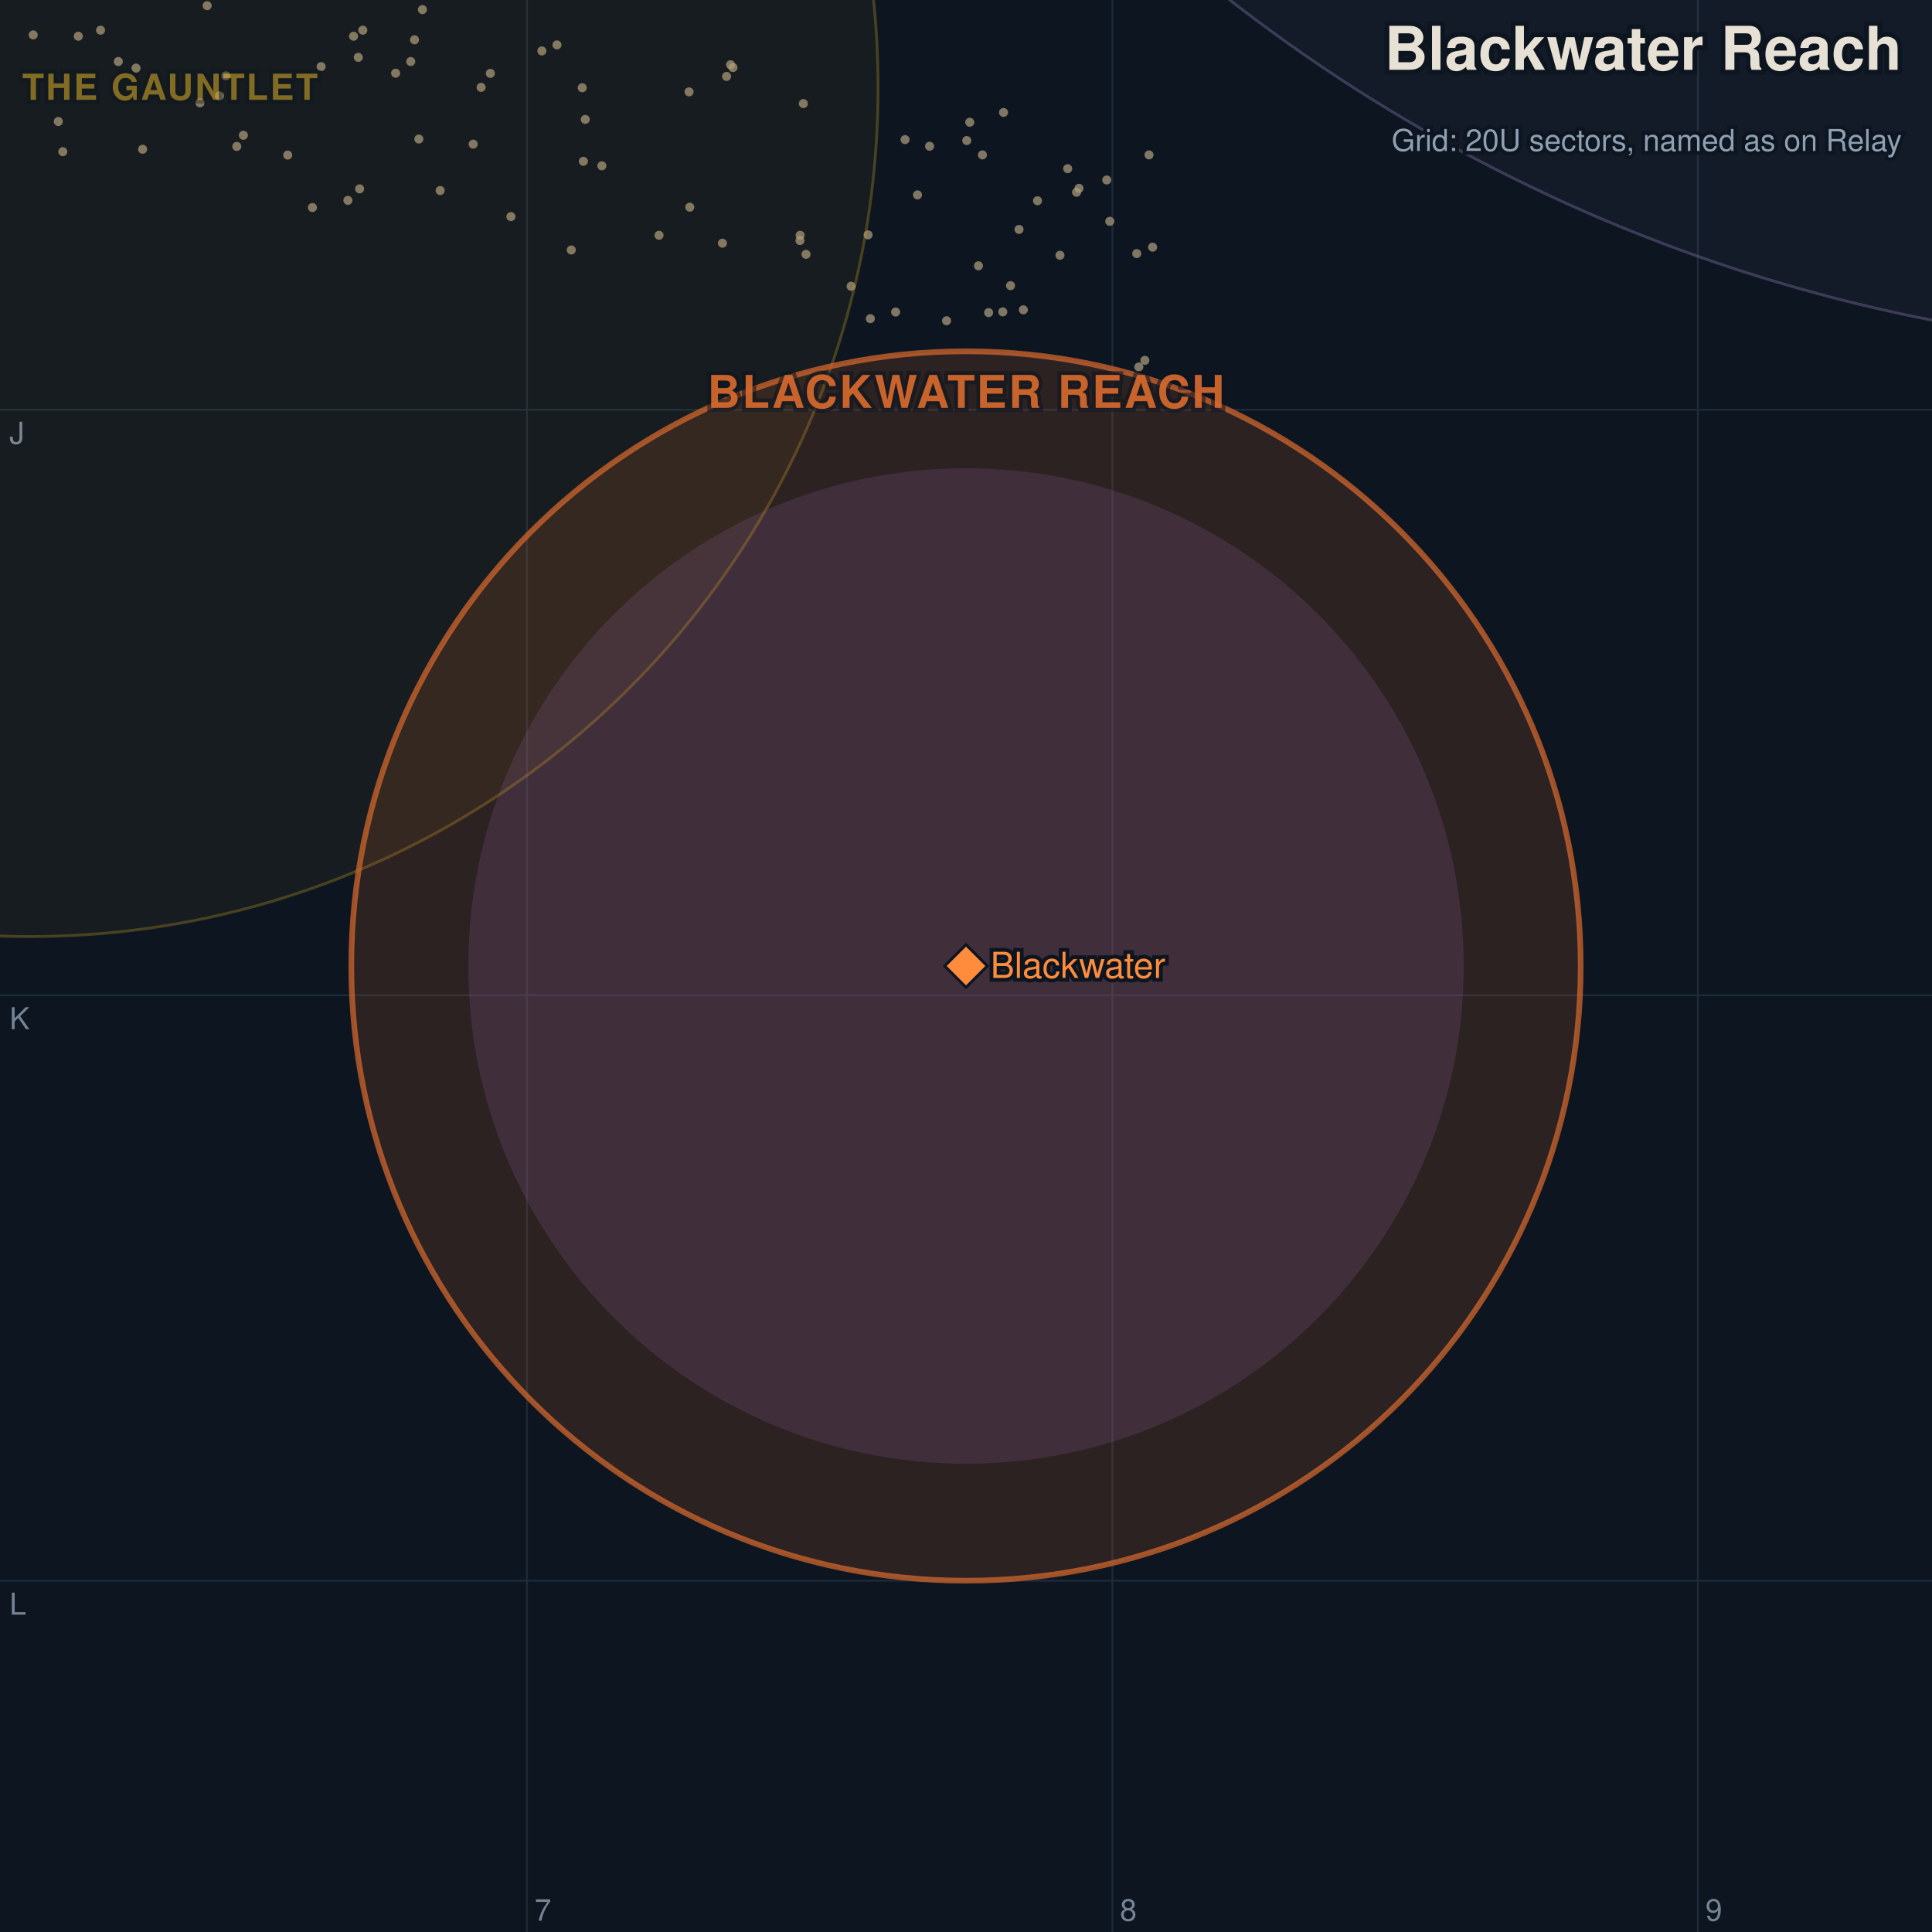
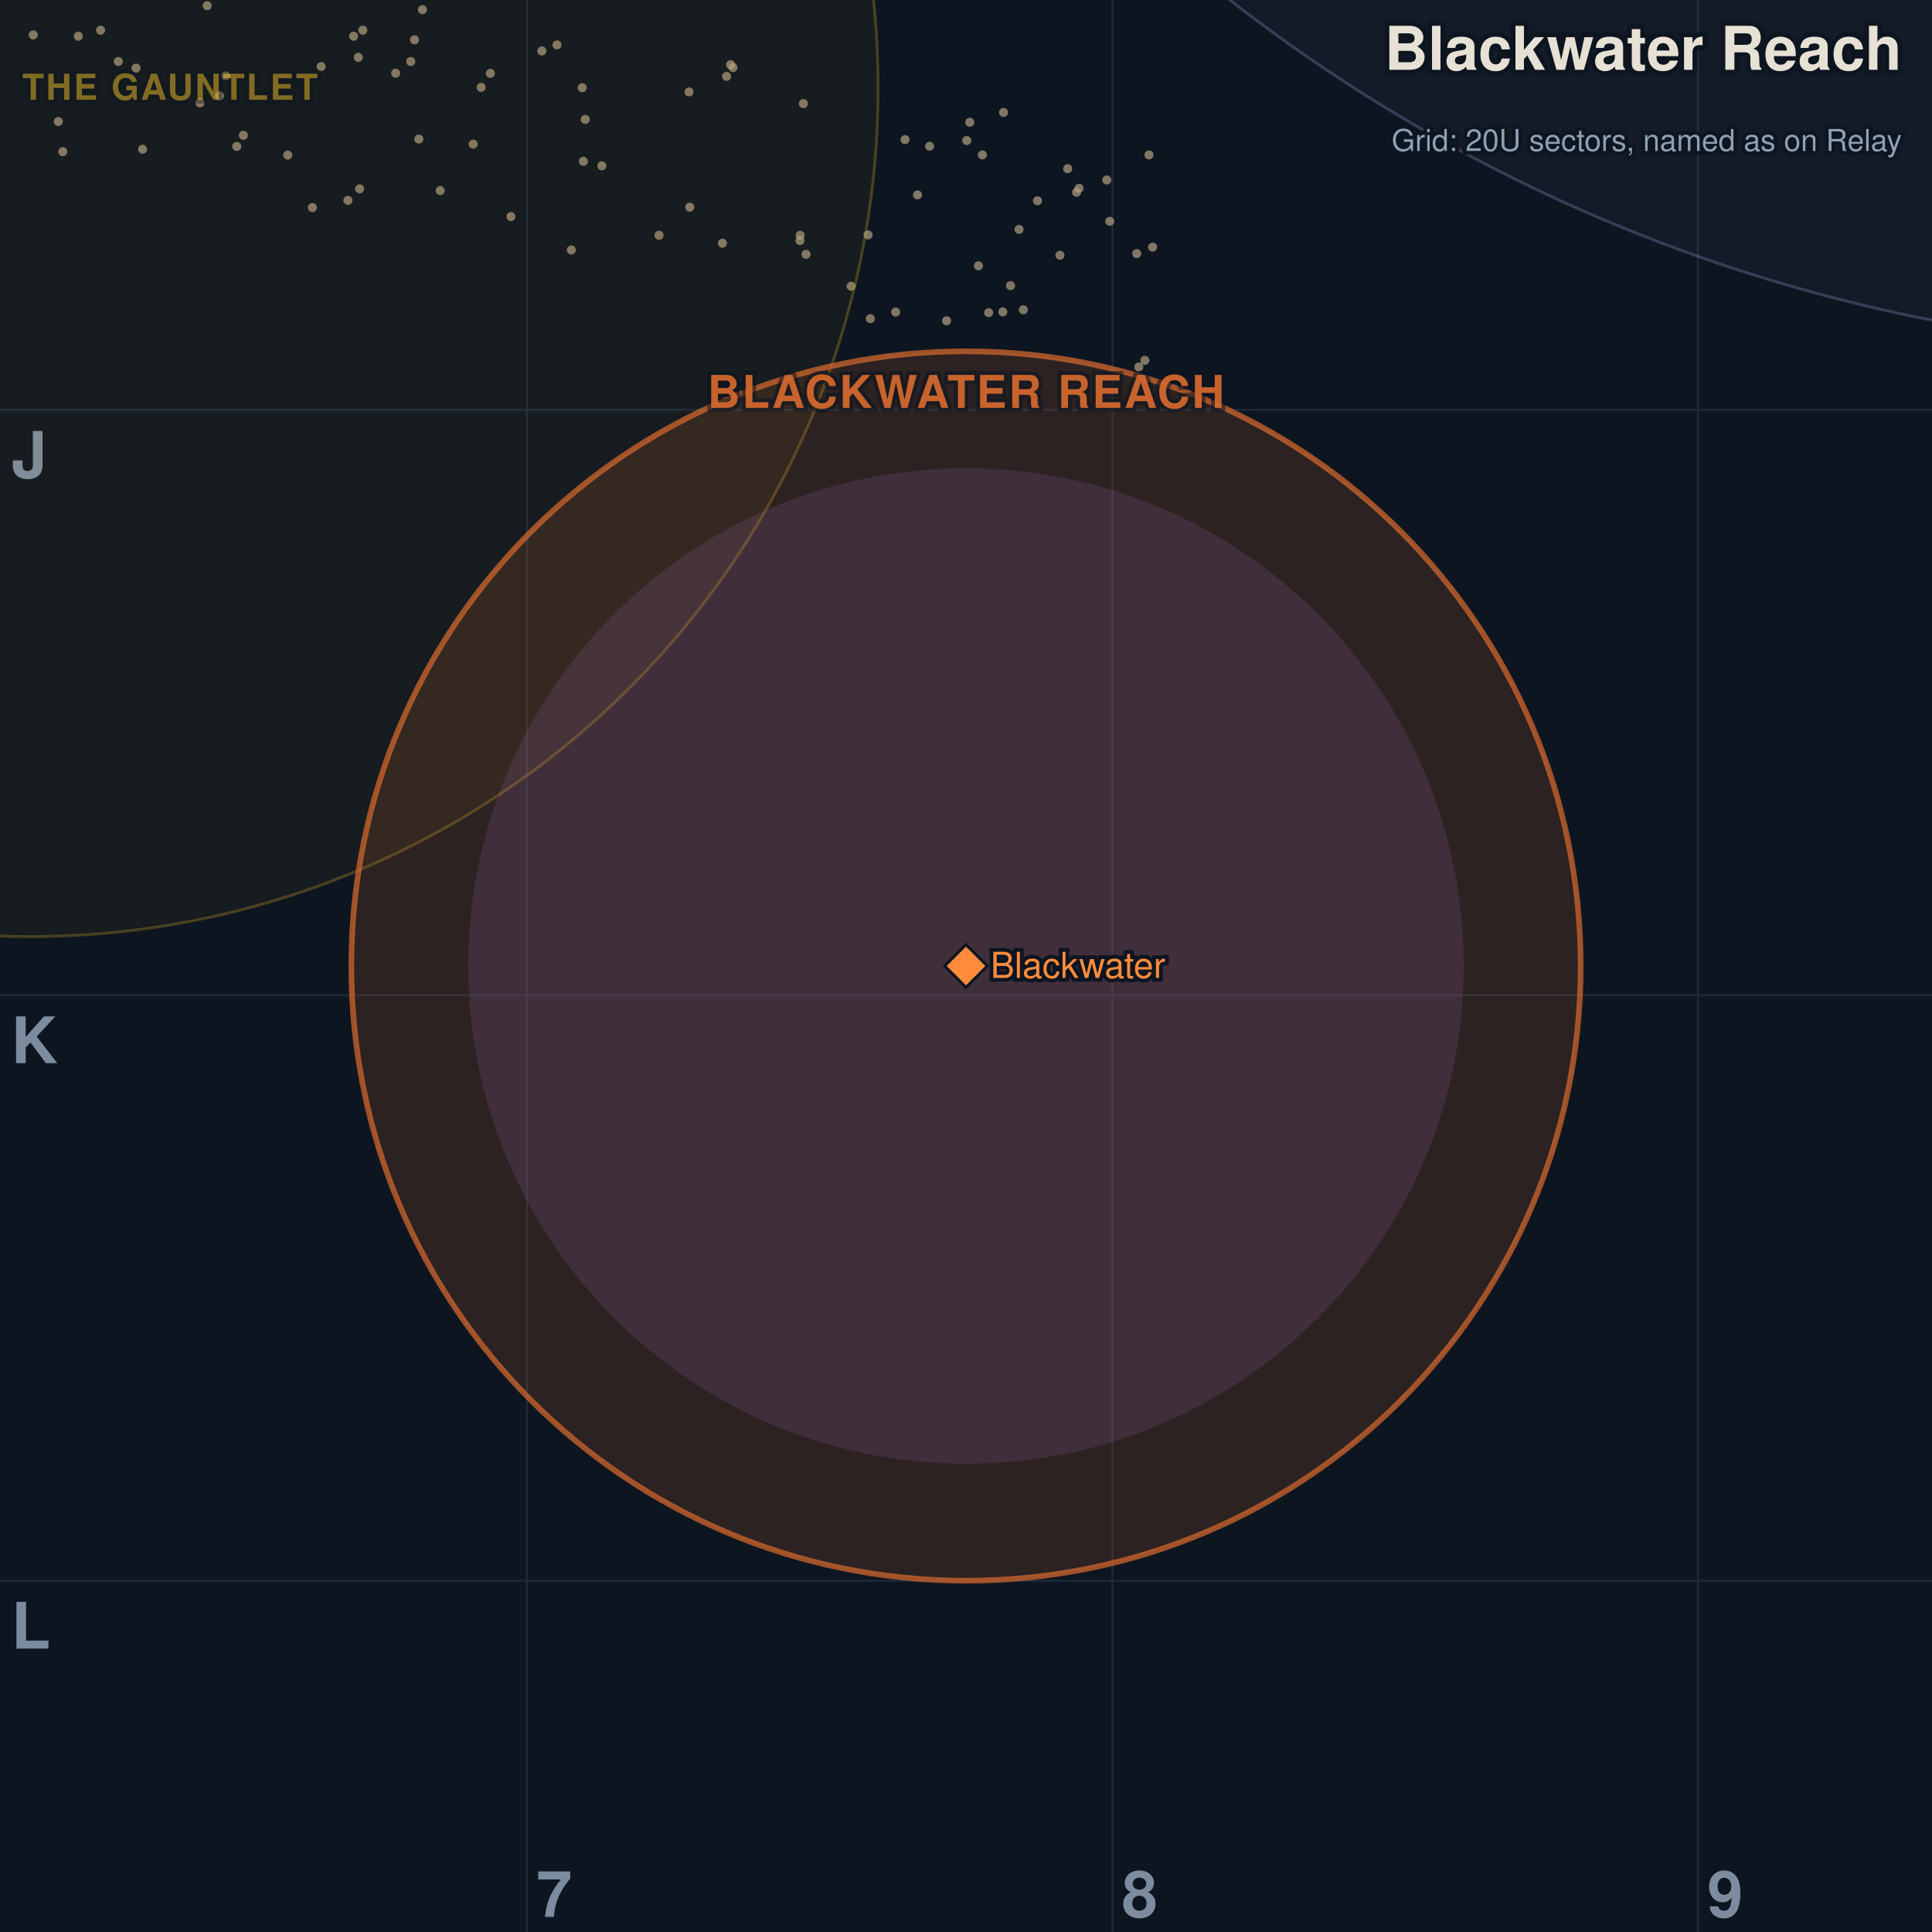
<svg xmlns="http://www.w3.org/2000/svg" viewBox="0 0 1024 1024" font-family="Helvetica Neue, Helvetica, Arial, sans-serif">
  <rect width="1024" height="1024" fill="#0d1520" />
  <line x1="-31.0" y1="0" x2="-31.0" y2="1024" stroke="#1c2a3a" />
-   <text x="-27.0" y="1018" fill="#8fa0b3" font-size="16" opacity="0.8">6</text>
  <line x1="279.3" y1="0" x2="279.3" y2="1024" stroke="#1c2a3a" />
-   <text x="283.3" y="1018" fill="#8fa0b3" font-size="16" opacity="0.8">7</text>
+   <text x="284.3" y="1016" fill="#8fa0b3" font-size="34" font-weight="700" opacity="0.85" stroke="#0d1520" stroke-width="5" paint-order="stroke">7</text>
  <line x1="589.6" y1="0" x2="589.6" y2="1024" stroke="#1c2a3a" />
-   <text x="593.6" y="1018" fill="#8fa0b3" font-size="16" opacity="0.8">8</text>
+   <text x="594.6" y="1016" fill="#8fa0b3" font-size="34" font-weight="700" opacity="0.85" stroke="#0d1520" stroke-width="5" paint-order="stroke">8</text>
  <line x1="899.9" y1="0" x2="899.9" y2="1024" stroke="#1c2a3a" />
-   <text x="903.9" y="1018" fill="#8fa0b3" font-size="16" opacity="0.8">9</text>
+   <text x="904.9" y="1016" fill="#8fa0b3" font-size="34" font-weight="700" opacity="0.85" stroke="#0d1520" stroke-width="5" paint-order="stroke">9</text>
  <line x1="0" y1="-93.1" x2="1024" y2="-93.1" stroke="#1c2a3a" />
-   <text x="5" y="-75.1" fill="#8fa0b3" font-size="16" opacity="0.8">I</text>
  <line x1="0" y1="217.2" x2="1024" y2="217.2" stroke="#1c2a3a" />
-   <text x="5" y="235.2" fill="#8fa0b3" font-size="16" opacity="0.8">J</text>
+   <text x="6" y="253.2" fill="#8fa0b3" font-size="34" font-weight="700" opacity="0.85" stroke="#0d1520" stroke-width="5" paint-order="stroke">J</text>
  <line x1="0" y1="527.5" x2="1024" y2="527.5" stroke="#1c2a3a" />
-   <text x="5" y="545.5" fill="#8fa0b3" font-size="16" opacity="0.8">K</text>
+   <text x="6" y="563.5" fill="#8fa0b3" font-size="34" font-weight="700" opacity="0.85" stroke="#0d1520" stroke-width="5" paint-order="stroke">K</text>
  <line x1="0" y1="837.8" x2="1024" y2="837.8" stroke="#1c2a3a" />
-   <text x="5" y="855.8" fill="#8fa0b3" font-size="16" opacity="0.8">L</text>
+   <text x="6" y="873.8" fill="#8fa0b3" font-size="34" font-weight="700" opacity="0.85" stroke="#0d1520" stroke-width="5" paint-order="stroke">L</text>
  <circle cx="512.0" cy="512.0" r="263.8" fill="#6a4c93" opacity="0.26" />
  <circle cx="486.3" cy="103.3" r="2.4" fill="#b0a080" opacity="0.7" />
  <circle cx="184.4" cy="106.2" r="2.4" fill="#b0a080" opacity="0.7" />
  <circle cx="309.2" cy="85.5" r="2.4" fill="#b0a080" opacity="0.7" />
  <circle cx="259.9" cy="38.9" r="2.4" fill="#b0a080" opacity="0.7" />
  <circle cx="514.0" cy="64.8" r="2.4" fill="#b0a080" opacity="0.7" />
  <circle cx="542.4" cy="164.2" r="2.4" fill="#b0a080" opacity="0.7" />
  <circle cx="602.5" cy="134.4" r="2.4" fill="#b0a080" opacity="0.7" />
  <circle cx="33.3" cy="80.4" r="2.4" fill="#b0a080" opacity="0.7" />
  <circle cx="152.5" cy="82.2" r="2.4" fill="#b0a080" opacity="0.7" />
  <circle cx="187.4" cy="19.2" r="2.4" fill="#b0a080" opacity="0.7" />
  <circle cx="62.7" cy="32.6" r="2.4" fill="#b0a080" opacity="0.7" />
  <circle cx="30.9" cy="64.4" r="2.4" fill="#b0a080" opacity="0.7" />
  <circle cx="223.9" cy="5.1" r="2.4" fill="#b0a080" opacity="0.7" />
  <circle cx="561.8" cy="135.3" r="2.4" fill="#b0a080" opacity="0.7" />
  <circle cx="270.8" cy="114.8" r="2.4" fill="#b0a080" opacity="0.7" />
  <circle cx="129.0" cy="71.7" r="2.4" fill="#b0a080" opacity="0.7" />
  <circle cx="531.5" cy="165.3" r="2.4" fill="#b0a080" opacity="0.7" />
  <circle cx="109.8" cy="3.0" r="2.4" fill="#b0a080" opacity="0.7" />
  <circle cx="571.9" cy="99.8" r="2.4" fill="#b0a080" opacity="0.7" />
  <circle cx="460.1" cy="124.5" r="2.4" fill="#b0a080" opacity="0.7" />
  <circle cx="425.8" cy="54.9" r="2.4" fill="#b0a080" opacity="0.7" />
  <circle cx="524.0" cy="165.7" r="2.4" fill="#b0a080" opacity="0.7" />
  <circle cx="461.3" cy="168.9" r="2.4" fill="#b0a080" opacity="0.7" />
  <circle cx="531.9" cy="59.6" r="2.4" fill="#b0a080" opacity="0.7" />
  <circle cx="217.7" cy="32.6" r="2.4" fill="#b0a080" opacity="0.7" />
  <circle cx="479.7" cy="74.0" r="2.4" fill="#b0a080" opacity="0.7" />
  <circle cx="424.0" cy="127.5" r="2.4" fill="#b0a080" opacity="0.7" />
  <circle cx="308.6" cy="46.5" r="2.4" fill="#b0a080" opacity="0.7" />
  <circle cx="588.2" cy="117.3" r="2.4" fill="#b0a080" opacity="0.7" />
  <circle cx="53.3" cy="16.0" r="2.4" fill="#b0a080" opacity="0.7" />
  <circle cx="116.3" cy="50.8" r="2.4" fill="#b0a080" opacity="0.7" />
  <circle cx="255.0" cy="46.3" r="2.4" fill="#b0a080" opacity="0.7" />
  <circle cx="125.5" cy="77.6" r="2.4" fill="#b0a080" opacity="0.7" />
  <circle cx="170.2" cy="35.3" r="2.4" fill="#b0a080" opacity="0.7" />
  <circle cx="119.7" cy="40.2" r="2.4" fill="#b0a080" opacity="0.7" />
  <circle cx="165.6" cy="110.0" r="2.4" fill="#b0a080" opacity="0.7" />
  <circle cx="451.1" cy="151.7" r="2.4" fill="#b0a080" opacity="0.7" />
  <circle cx="565.9" cy="89.4" r="2.4" fill="#b0a080" opacity="0.7" />
  <circle cx="540.1" cy="121.6" r="2.4" fill="#b0a080" opacity="0.7" />
  <circle cx="219.7" cy="21.1" r="2.4" fill="#b0a080" opacity="0.7" />
  <circle cx="287.2" cy="27.0" r="2.4" fill="#b0a080" opacity="0.7" />
  <circle cx="492.7" cy="77.5" r="2.4" fill="#b0a080" opacity="0.7" />
  <circle cx="233.3" cy="101.0" r="2.4" fill="#b0a080" opacity="0.7" />
  <circle cx="222.0" cy="73.7" r="2.4" fill="#b0a080" opacity="0.7" />
  <circle cx="41.5" cy="19.2" r="2.4" fill="#b0a080" opacity="0.7" />
  <circle cx="302.8" cy="132.5" r="2.4" fill="#b0a080" opacity="0.7" />
  <circle cx="570.6" cy="101.9" r="2.4" fill="#b0a080" opacity="0.7" />
  <circle cx="603.6" cy="194.5" r="2.4" fill="#b0a080" opacity="0.7" />
  <circle cx="319.0" cy="87.9" r="2.4" fill="#b0a080" opacity="0.7" />
  <circle cx="388.5" cy="35.8" r="2.4" fill="#b0a080" opacity="0.7" />
  <circle cx="535.6" cy="151.4" r="2.4" fill="#b0a080" opacity="0.7" />
  <circle cx="387.2" cy="34.3" r="2.4" fill="#b0a080" opacity="0.7" />
  <circle cx="189.9" cy="30.4" r="2.4" fill="#b0a080" opacity="0.7" />
  <circle cx="586.6" cy="95.4" r="2.4" fill="#b0a080" opacity="0.7" />
  <circle cx="365.2" cy="48.7" r="2.4" fill="#b0a080" opacity="0.7" />
  <circle cx="190.6" cy="100.1" r="2.4" fill="#b0a080" opacity="0.7" />
  <circle cx="474.7" cy="165.4" r="2.4" fill="#b0a080" opacity="0.7" />
  <circle cx="365.6" cy="109.8" r="2.4" fill="#b0a080" opacity="0.7" />
  <circle cx="250.8" cy="76.4" r="2.4" fill="#b0a080" opacity="0.7" />
  <circle cx="310.2" cy="63.3" r="2.4" fill="#b0a080" opacity="0.7" />
  <circle cx="75.6" cy="79.1" r="2.4" fill="#b0a080" opacity="0.7" />
  <circle cx="349.3" cy="124.7" r="2.4" fill="#b0a080" opacity="0.7" />
  <circle cx="385.1" cy="40.5" r="2.4" fill="#b0a080" opacity="0.7" />
  <circle cx="72.1" cy="36.1" r="2.4" fill="#b0a080" opacity="0.7" />
  <circle cx="606.8" cy="191.0" r="2.4" fill="#b0a080" opacity="0.7" />
  <circle cx="295.2" cy="23.8" r="2.4" fill="#b0a080" opacity="0.7" />
  <circle cx="549.9" cy="106.4" r="2.4" fill="#b0a080" opacity="0.7" />
  <circle cx="520.7" cy="82.1" r="2.4" fill="#b0a080" opacity="0.7" />
  <circle cx="106.0" cy="54.5" r="2.4" fill="#b0a080" opacity="0.7" />
  <circle cx="192.3" cy="16.0" r="2.4" fill="#b0a080" opacity="0.7" />
  <circle cx="424.1" cy="124.7" r="2.4" fill="#b0a080" opacity="0.7" />
  <circle cx="17.6" cy="18.5" r="2.4" fill="#b0a080" opacity="0.7" />
  <circle cx="427.2" cy="134.8" r="2.4" fill="#b0a080" opacity="0.7" />
  <circle cx="610.9" cy="131.0" r="2.4" fill="#b0a080" opacity="0.7" />
  <circle cx="512.4" cy="74.5" r="2.4" fill="#b0a080" opacity="0.7" />
  <circle cx="609.0" cy="82.1" r="2.4" fill="#b0a080" opacity="0.7" />
  <circle cx="501.7" cy="170.0" r="2.4" fill="#b0a080" opacity="0.7" />
  <circle cx="382.9" cy="128.9" r="2.4" fill="#b0a080" opacity="0.7" />
  <circle cx="518.6" cy="140.9" r="2.4" fill="#b0a080" opacity="0.7" />
  <circle cx="209.7" cy="38.8" r="2.4" fill="#b0a080" opacity="0.7" />
  <circle cx="-2451.4" cy="-2280.7" r="1024.0" fill="#6fa8ff" fill-opacity="0.05" stroke="#6fa8ff" stroke-opacity="0.3" stroke-width="1.5" />
  <circle cx="-1303.3" cy="-1675.6" r="822.3" fill="#6fa8ff" fill-opacity="0.05" stroke="#6fa8ff" stroke-opacity="0.3" stroke-width="1.5" />
  <circle cx="-2746.2" cy="-527.5" r="1117.1" fill="#6fa8ff" fill-opacity="0.05" stroke="#6fa8ff" stroke-opacity="0.3" stroke-width="1.5" />
  <circle cx="-217.2" cy="-1101.6" r="310.3" fill="#a58fd0" fill-opacity="0.05" stroke="#a58fd0" stroke-opacity="0.3" stroke-width="1.5" />
  <circle cx="-822.3" cy="-698.2" r="217.2" fill="#a58fd0" fill-opacity="0.05" stroke="#a58fd0" stroke-opacity="0.3" stroke-width="1.5" />
  <circle cx="-1241.2" cy="-139.6" r="387.9" fill="#a58fd0" fill-opacity="0.05" stroke="#a58fd0" stroke-opacity="0.3" stroke-width="1.5" />
  <circle cx="62.1" cy="-465.5" r="186.2" fill="#a58fd0" fill-opacity="0.05" stroke="#a58fd0" stroke-opacity="0.3" stroke-width="1.5" />
  <circle cx="15.5" cy="46.5" r="449.9" fill="#c9a227" fill-opacity="0.05" stroke="#c9a227" stroke-opacity="0.3" stroke-width="1.5" />
  <circle cx="713.7" cy="-1148.1" r="527.5" fill="#a58fd0" fill-opacity="0.05" stroke="#a58fd0" stroke-opacity="0.3" stroke-width="1.5" />
  <circle cx="310.3" cy="-1380.8" r="139.6" fill="#a58fd0" fill-opacity="0.05" stroke="#a58fd0" stroke-opacity="0.3" stroke-width="1.5" />
  <circle cx="2079.0" cy="-1473.9" r="682.7" fill="#c9a227" fill-opacity="0.05" stroke="#c9a227" stroke-opacity="0.3" stroke-width="1.5" />
  <circle cx="1194.7" cy="-698.2" r="884.4" fill="#a58fd0" fill-opacity="0.05" stroke="#a58fd0" stroke-opacity="0.3" stroke-width="1.5" />
  <circle cx="775.8" cy="-1985.9" r="139.6" fill="#a58fd0" fill-opacity="0.05" stroke="#a58fd0" stroke-opacity="0.3" stroke-width="1.5" />
  <circle cx="1272.2" cy="-1582.5" r="186.2" fill="#a58fd0" fill-opacity="0.05" stroke="#a58fd0" stroke-opacity="0.3" stroke-width="1.5" />
  <circle cx="1024.0" cy="-294.8" r="217.2" fill="#a58fd0" fill-opacity="0.05" stroke="#a58fd0" stroke-opacity="0.3" stroke-width="1.5" />
  <circle cx="217.2" cy="-2513.5" r="449.9" fill="#d0662c" fill-opacity="0.05" stroke="#d0662c" stroke-opacity="0.3" stroke-width="1.5" />
  <circle cx="2079.0" cy="667.2" r="605.1" fill="#d0403a" fill-opacity="0.05" stroke="#d0403a" stroke-opacity="0.3" stroke-width="1.5" />
  <circle cx="512.0" cy="512.0" r="325.8" fill="#d0662c" fill-opacity="0.16" stroke="#d0662c" stroke-opacity="0.75" stroke-width="3" />
  <text x="90.1" y="52.9" fill="#c9a227" font-size="19" font-weight="700" text-anchor="middle" opacity="0.6" letter-spacing="1" stroke="#0d1520" stroke-width="4" stroke-opacity="0.6" paint-order="stroke">THE GAUNTLET</text>
  <text x="512.0" y="216.2" fill="#d0662c" font-size="24" font-weight="700" text-anchor="middle" opacity="0.95" letter-spacing="1" stroke="#0d1520" stroke-width="4" stroke-opacity="0.6" paint-order="stroke">BLACKWATER REACH</text>
  <rect x="504.0" y="504.0" width="16" height="16" fill="#ff8c3c" stroke="#0d1520" stroke-width="1.5" transform="rotate(45 512.0 512.0)" />
  <text x="525.0" y="518.3" fill="#ff8c3c" font-size="19" text-anchor="start" stroke="#0d1520" stroke-width="4" paint-order="stroke">Blackwater</text>
  <text x="1008" y="37" fill="#e6e1d4" font-size="32" font-weight="700" text-anchor="end" stroke="#0d1520" stroke-width="5" paint-order="stroke">Blackwater Reach</text>
  <text x="1008" y="80" fill="#8fa0b3" font-size="16" text-anchor="end" stroke="#0d1520" stroke-width="4" paint-order="stroke">Grid: 20U sectors, named as on Relay</text>
</svg>
